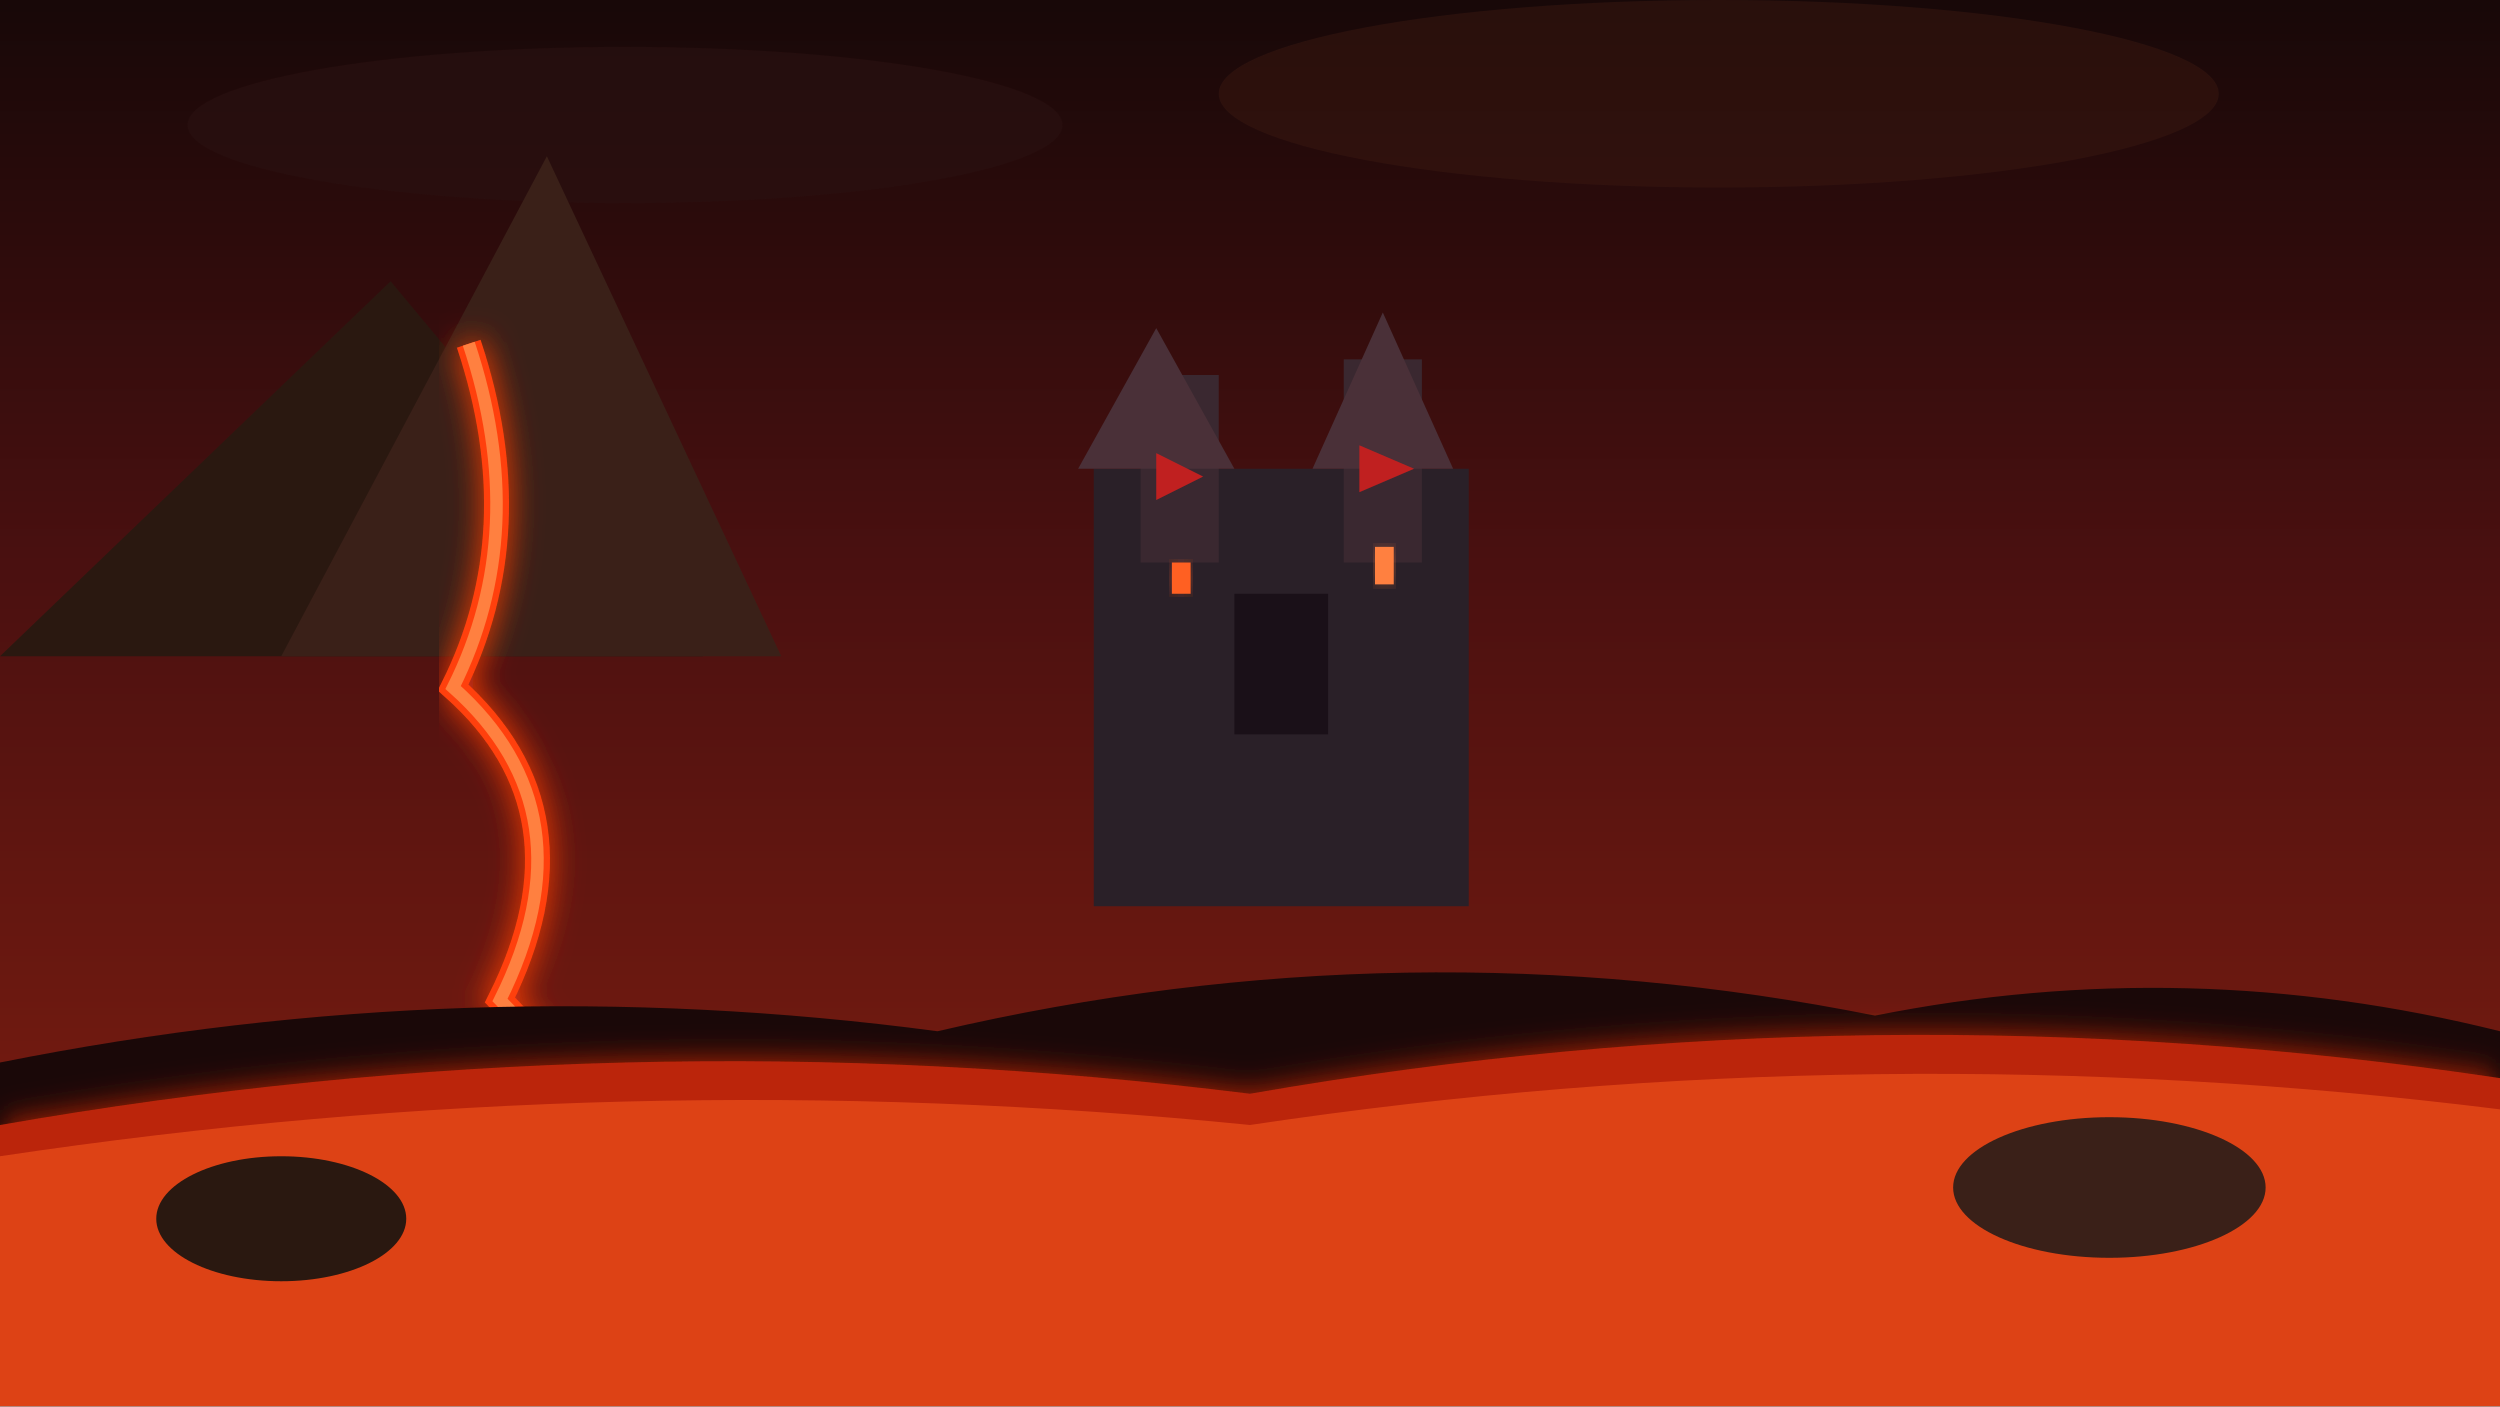
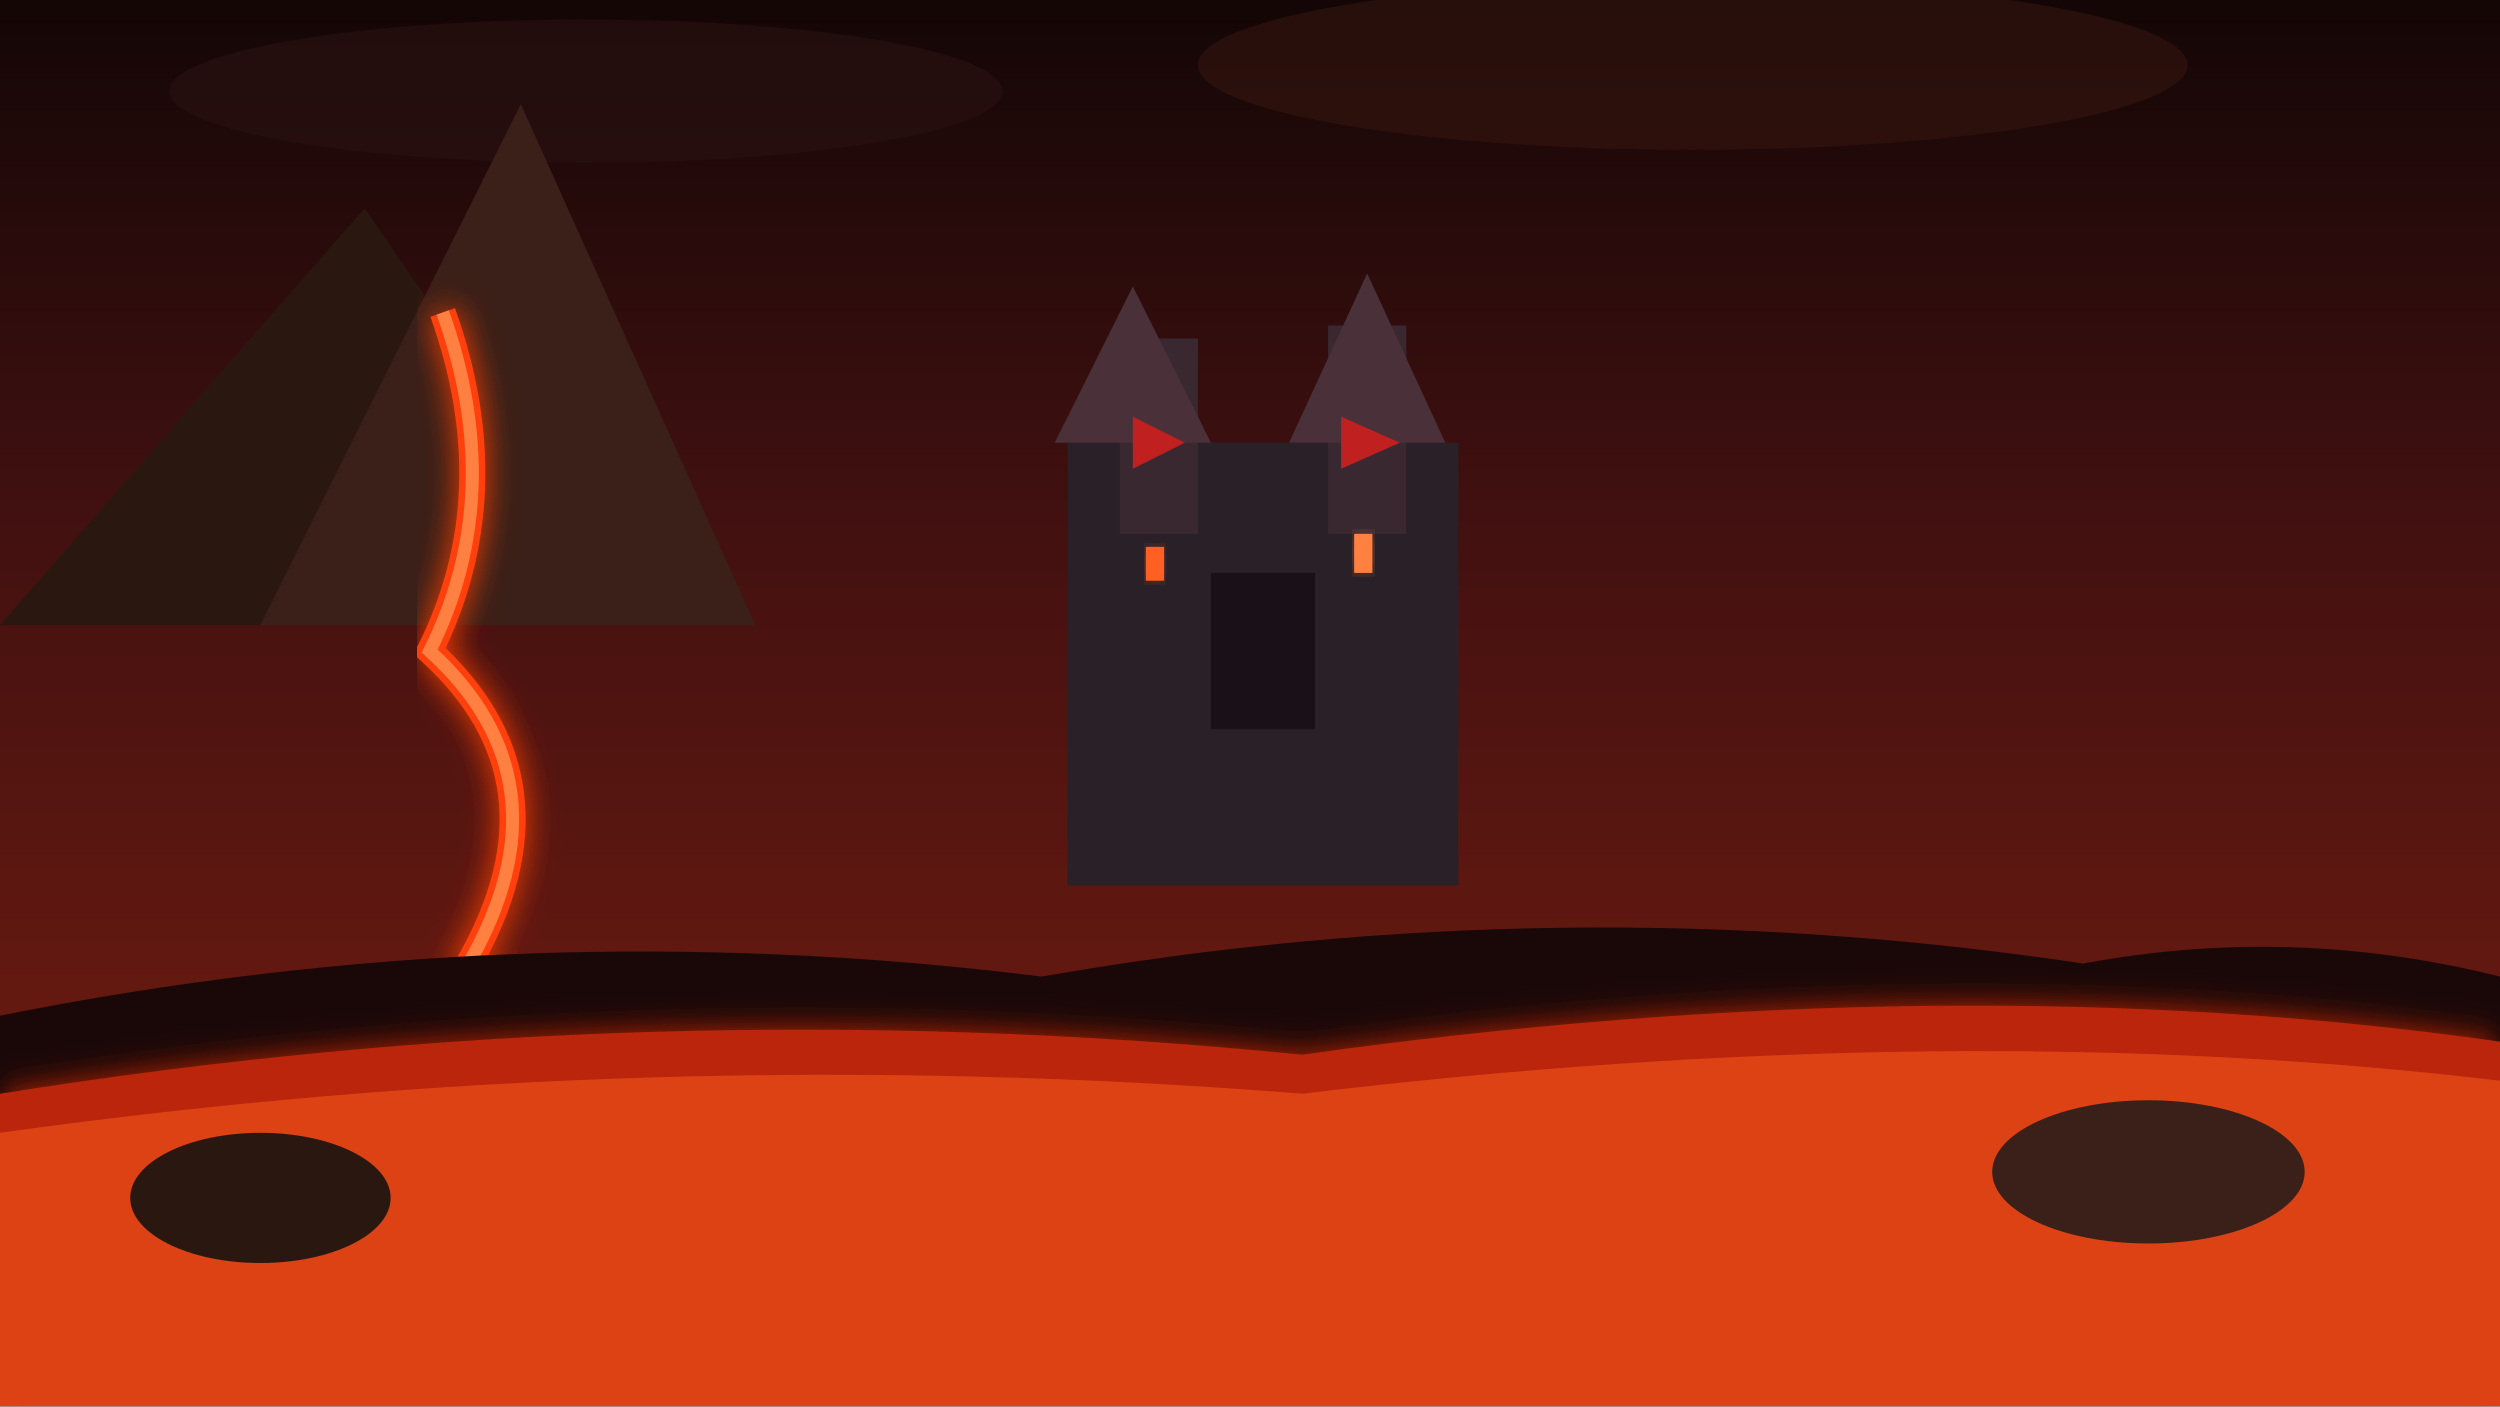
- <svg xmlns="http://www.w3.org/2000/svg" viewBox="0 0 1600 900" preserveAspectRatio="xMidYMid slice">
+ <svg xmlns="http://www.w3.org/2000/svg" viewBox="0 0 1920 1080" preserveAspectRatio="xMidYMid slice">
  <defs>
    <linearGradient id="sky" x1="0" y1="0" x2="0" y2="1">
-       <stop offset="0" stop-color="#180808" />
-       <stop offset=".4" stop-color="#4a1010" />
-       <stop offset="1" stop-color="#8a2010" />
+       <stop offset="0" stop-color="#140606" />
+       <stop offset=".35" stop-color="#401010" />
+       <stop offset="1" stop-color="#802010" />
    </linearGradient>
    <filter id="glow">
-       <feGaussianBlur stdDeviation="10" result="b" />
+       <feGaussianBlur stdDeviation="12" result="b" />
      <feMerge>
        <feMergeNode in="b" />
        <feMergeNode in="SourceGraphic" />
      </feMerge>
    </filter>
  </defs>
-   <rect width="1600" height="900" fill="url(#sky)" />
-   <ellipse cx="400" cy="80" rx="280" ry="50" fill="#2a1010" opacity=".6" />
-   <ellipse cx="1100" cy="60" rx="320" ry="60" fill="#3a1810" opacity=".5" />
-   <path d="M0,420 L250,180 L450,420 Z" fill="#2a1810" />
-   <path d="M180,420 L350,100 L500,420 Z" fill="#3a2018" />
-   <path d="M300,220 Q340,340 290,440 Q380,520 320,640 Q420,740 340,820" fill="none" stroke="#ff4010" stroke-width="16" filter="url(#glow)" />
-   <path d="M300,220 Q340,340 290,440 Q380,520 320,640 Q420,740 340,820" fill="none" stroke="#ff8040" stroke-width="8" />
-   <g transform="translate(700,200)">
-     <rect x="0" y="100" width="240" height="280" fill="#2a2028" />
-     <rect x="30" y="40" width="50" height="120" fill="#3a2830" />
-     <rect x="160" y="30" width="50" height="130" fill="#3a2830" />
-     <path d="M-10,100 L40,10 L90,100 Z" fill="#4a3038" />
-     <path d="M140,100 L185,0 L230,100 Z" fill="#4a3038" />
-     <rect x="90" y="180" width="60" height="90" fill="#1a1018" />
-     <path d="M40,60 L40,120 L70,105 L40,90" fill="#c02020" />
-     <path d="M170,50 L170,115 L205,100 L170,85" fill="#c02020" />
-     <rect x="50" y="160" width="12" height="20" fill="#ff6020" filter="url(#glow)" />
-     <rect x="180" y="150" width="12" height="24" fill="#ff8040" filter="url(#glow)" />
+   <rect width="1920" height="1080" fill="url(#sky)" />
+   <ellipse cx="450" cy="70" rx="320" ry="55" fill="#2a1010" opacity=".6" />
+   <ellipse cx="1300" cy="50" rx="380" ry="65" fill="#3a1810" opacity=".5" />
+   <path d="M0,480 L280,160 L500,480 Z" fill="#2a1810" />
+   <path d="M200,480 L400,80 L580,480 Z" fill="#3a2018" />
+   <path d="M340,240 Q390,380 330,500 Q440,600 360,740 Q480,860 380,960" fill="none" stroke="#ff4010" stroke-width="20" filter="url(#glow)" />
+   <path d="M340,240 Q390,380 330,500 Q440,600 360,740 Q480,860 380,960" fill="none" stroke="#ff8040" stroke-width="10" />
+   <g transform="translate(820,220)">
+     <rect x="0" y="120" width="300" height="340" fill="#2a2028" />
+     <rect x="40" y="40" width="60" height="150" fill="#3a2830" />
+     <rect x="200" y="30" width="60" height="160" fill="#3a2830" />
+     <path d="M-10,120 L50,0 L110,120 Z" fill="#4a3038" />
+     <path d="M170,120 L230,-10 L290,120 Z" fill="#4a3038" />
+     <rect x="110" y="220" width="80" height="120" fill="#1a1018" />
+     <path d="M50,70 L50,140 L90,120 L50,100" fill="#c02020" />
+     <path d="M210,60 L210,140 L255,120 L210,100" fill="#c02020" />
+     <rect x="60" y="200" width="14" height="26" fill="#ff6020" filter="url(#glow)" />
+     <rect x="220" y="190" width="14" height="30" fill="#ff8040" filter="url(#glow)" />
  </g>
-   <path d="M0,680 Q300,620 600,660 Q900,590 1200,650 Q1400,610 1600,660 L1600,900 L0,900 Z" fill="#1a0808" />
-   <path d="M0,720 Q400,650 800,700 Q1200,630 1600,690 L1600,900 L0,900 Z" fill="#ff3010" opacity=".7" filter="url(#glow)" />
-   <path d="M0,740 Q400,680 800,720 Q1200,660 1600,710 L1600,900 L0,900 Z" fill="#ff6020" opacity=".5" />
-   <ellipse cx="180" cy="780" rx="80" ry="40" fill="#2a1810" />
-   <ellipse cx="1350" cy="760" rx="100" ry="45" fill="#3a2018" />
+   <path d="M0,780 Q400,700 800,750 Q1200,680 1600,740 Q1760,710 1920,750 L1920,1080 L0,1080 Z" fill="#1a0808" />
+   <path d="M0,840 Q500,760 1000,810 Q1500,740 1920,800 L1920,1080 L0,1080 Z" fill="#ff3010" opacity=".7" filter="url(#glow)" />
+   <path d="M0,870 Q500,800 1000,840 Q1500,780 1920,830 L1920,1080 L0,1080 Z" fill="#ff6020" opacity=".5" />
+   <ellipse cx="200" cy="920" rx="100" ry="50" fill="#2a1810" />
+   <ellipse cx="1650" cy="900" rx="120" ry="55" fill="#3a2018" />
</svg>
